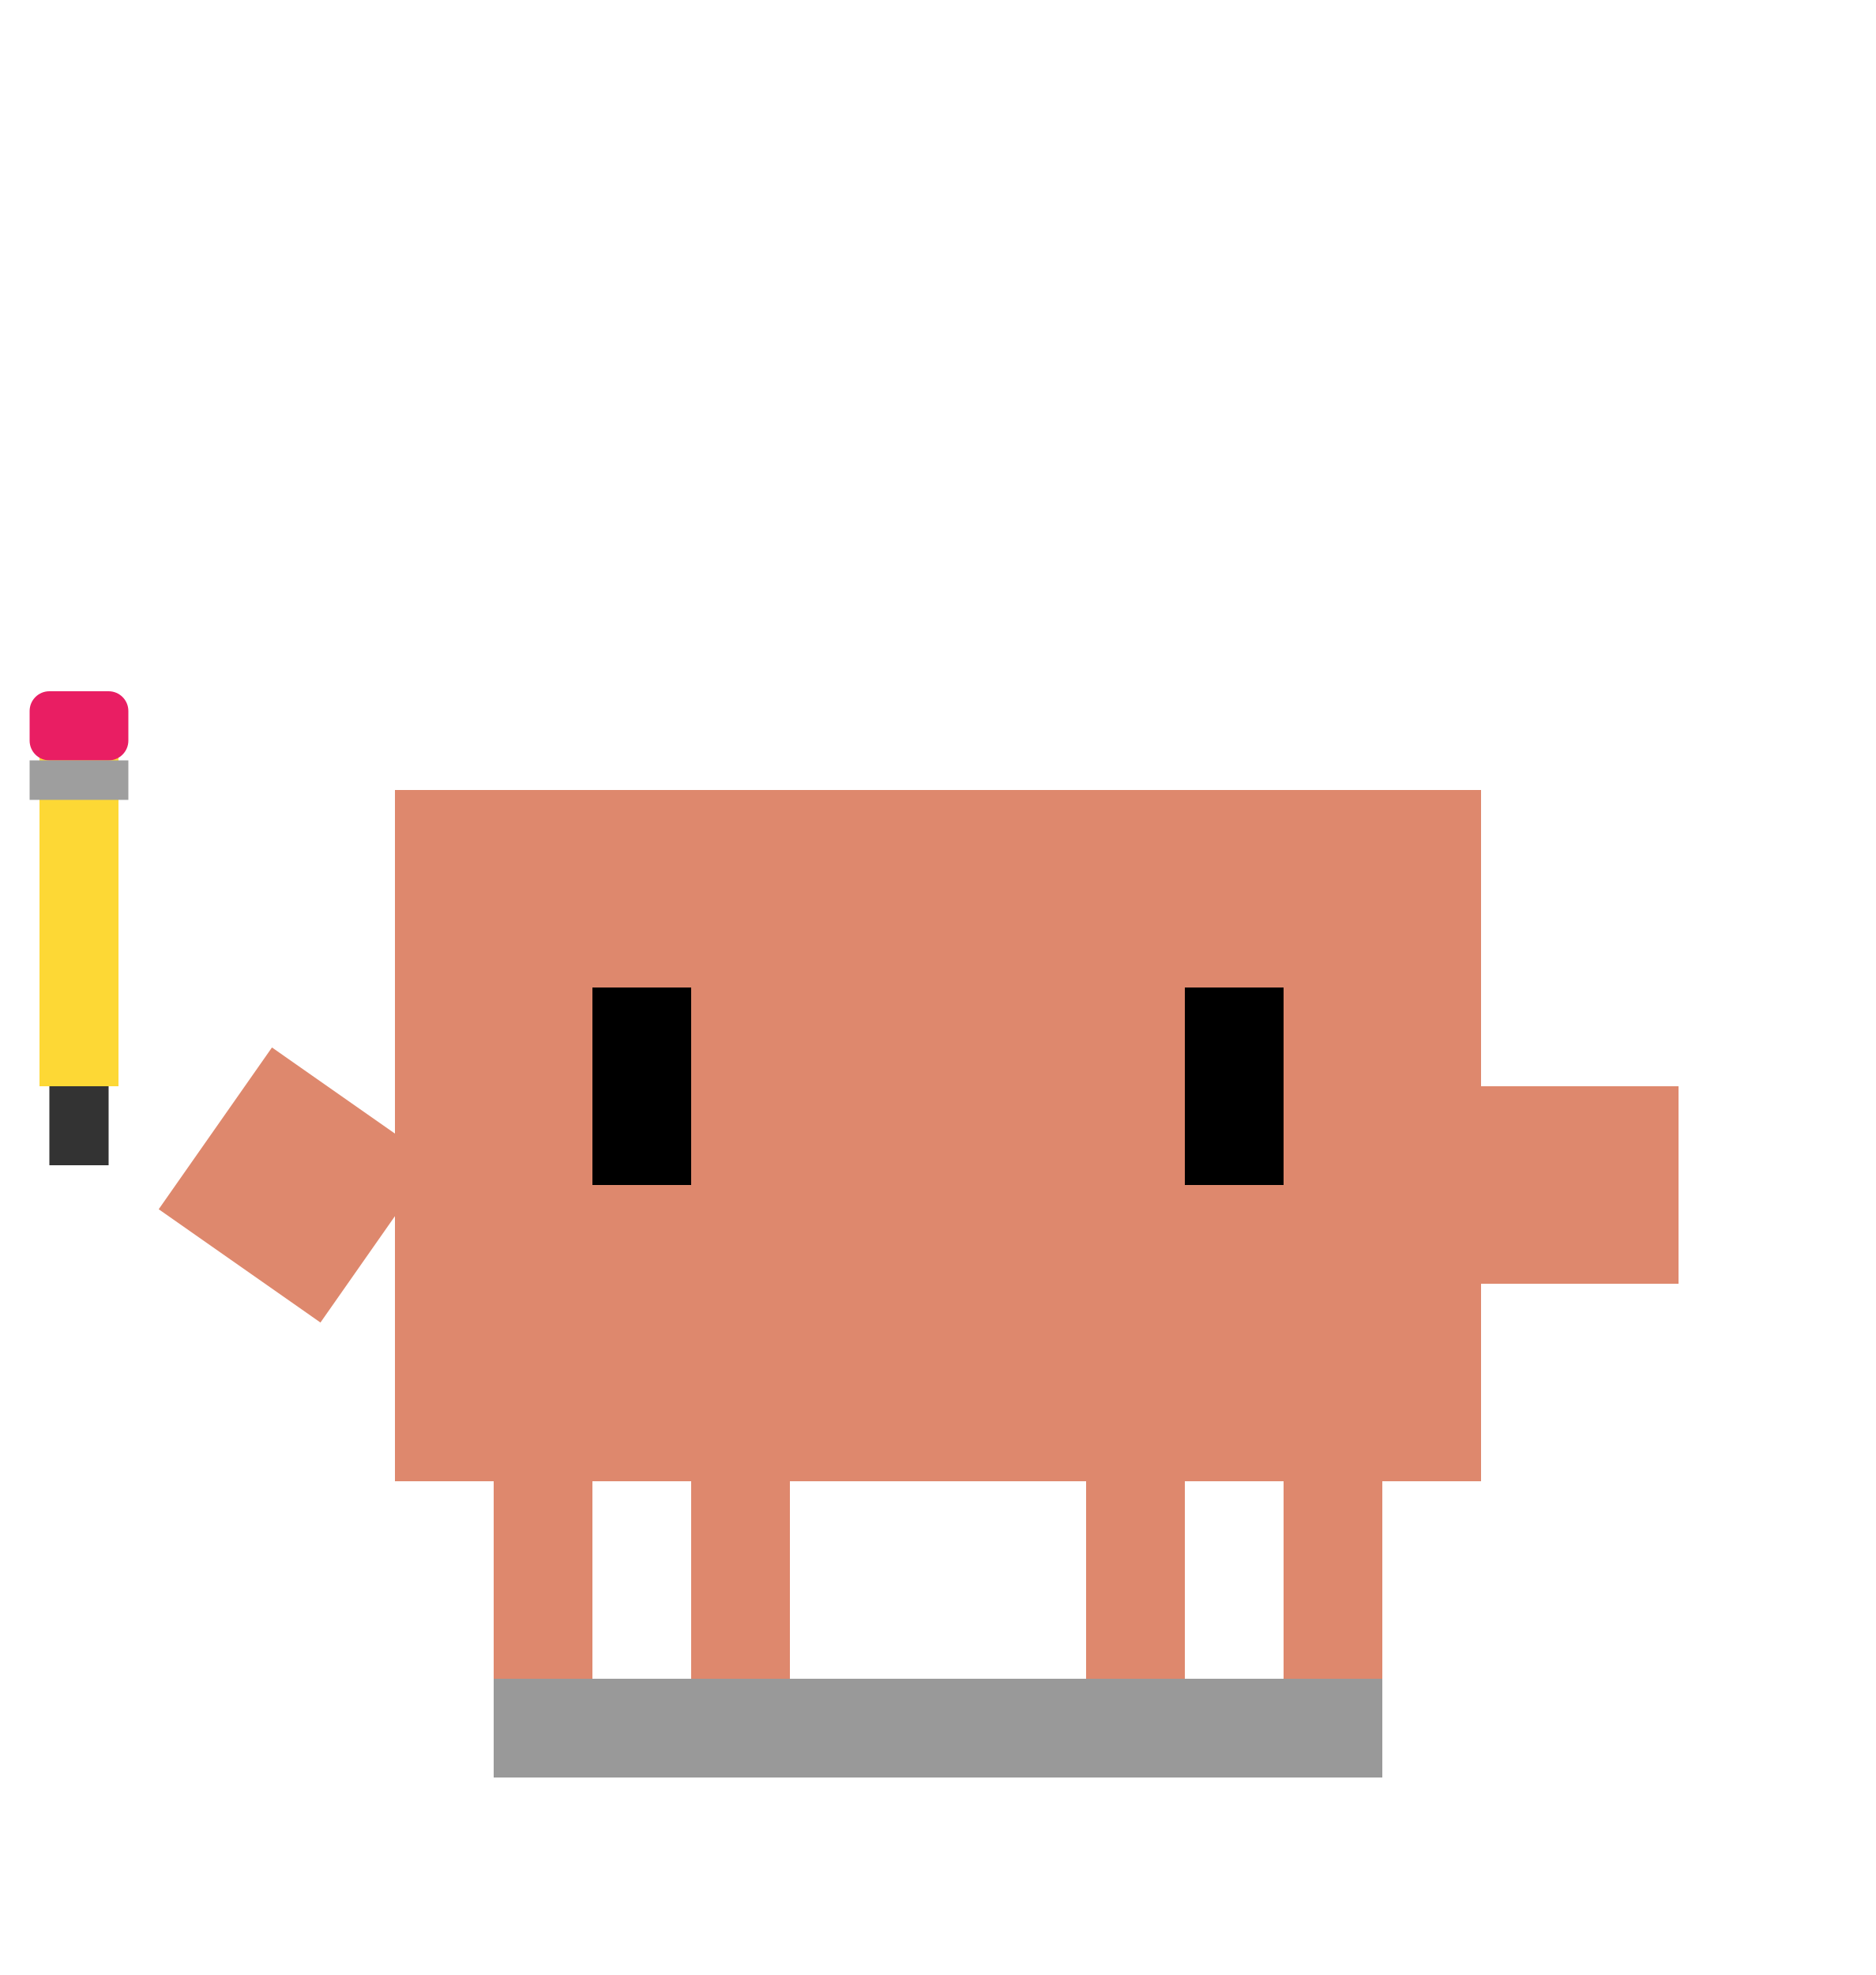
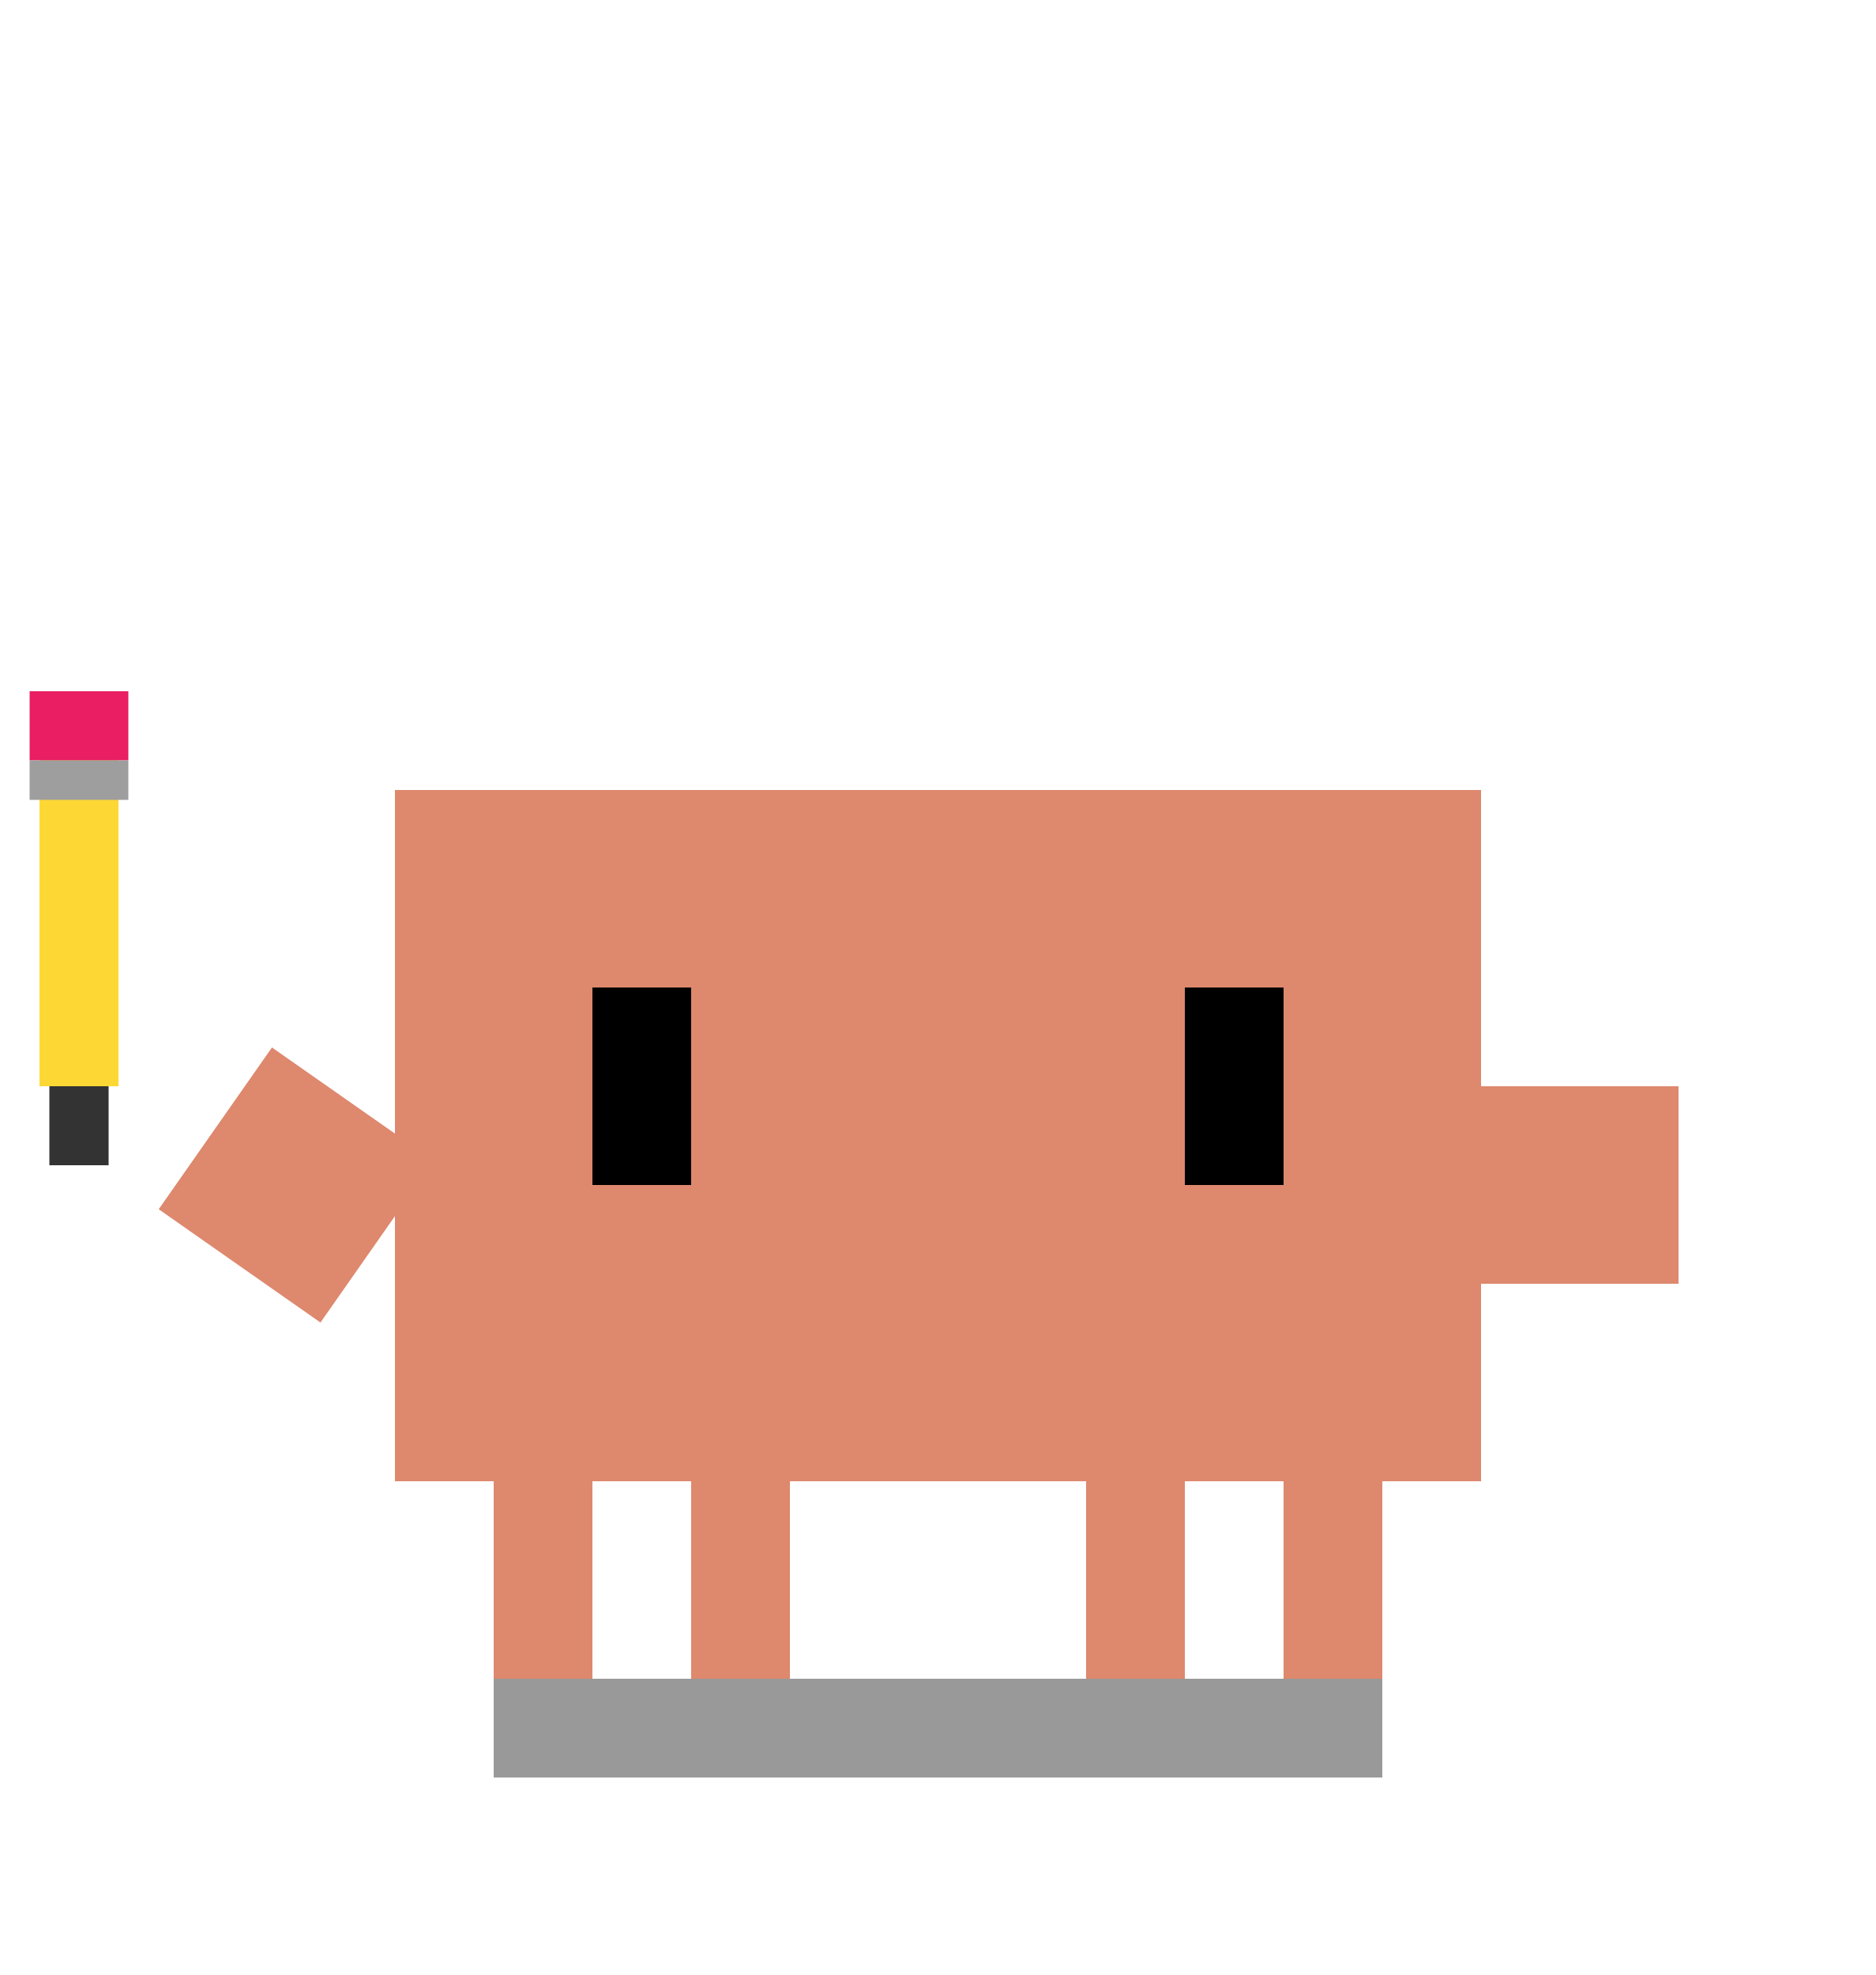
<svg xmlns="http://www.w3.org/2000/svg" viewBox="-2 -2 19 20" width="152" height="160" style="image-rendering:pixelated">
  <rect x="3" y="15" width="9" height="1" fill="#000000" opacity="0.4" />
  <rect x="2" y="6" width="11" height="7" fill="#DE886D" />
-   <g transform="rotate(35, 1, 10)">
-     <rect x="0" y="9" width="2" height="2" fill="#DE886D" />
-   </g>
-   <rect x="13" y="9" width="2" height="2" fill="#DE886D" />
-   <rect x="-1.6" y="5.5" width="0.8" height="3.5" fill="#FDD835" />
-   <rect x="-1.5" y="9" width="0.6" height="0.8" fill="#333" />
-   <rect x="-1.7" y="5" width="1" height="0.7" fill="#E91E63" rx="0.2" />
-   <rect x="-1.7" y="5.7" width="1" height="0.4" fill="#9E9E9E" />
  <rect x="3" y="13" width="1" height="2" fill="#DE886D" />
  <rect x="5" y="13" width="1" height="2" fill="#DE886D" />
  <rect x="9" y="13" width="1" height="2" fill="#DE886D" />
  <rect x="11" y="13" width="1" height="2" fill="#DE886D" />
+   <rect x="13" y="9" width="2" height="2" fill="#DE886D" />
+   <g transform="rotate(35, 1, 10)">
+     <rect x="0" y="9" width="2" height="2" fill="#DE886D" />
+   </g>
  <rect x="4" y="8" width="1" height="2" fill="#000000" />
  <rect x="10" y="8" width="1" height="2" fill="#000000" />
+   <rect x="-1.6" y="5.5" width="0.8" height="3.5" fill="#FDD835" />
+   <rect x="-1.5" y="9" width="0.6" height="0.8" fill="#333" />
+   <rect x="-1.7" y="5" width="1" height="0.7" fill="#E91E63" />
+   <rect x="-1.7" y="5.7" width="1" height="0.4" fill="#9E9E9E" />
</svg>
